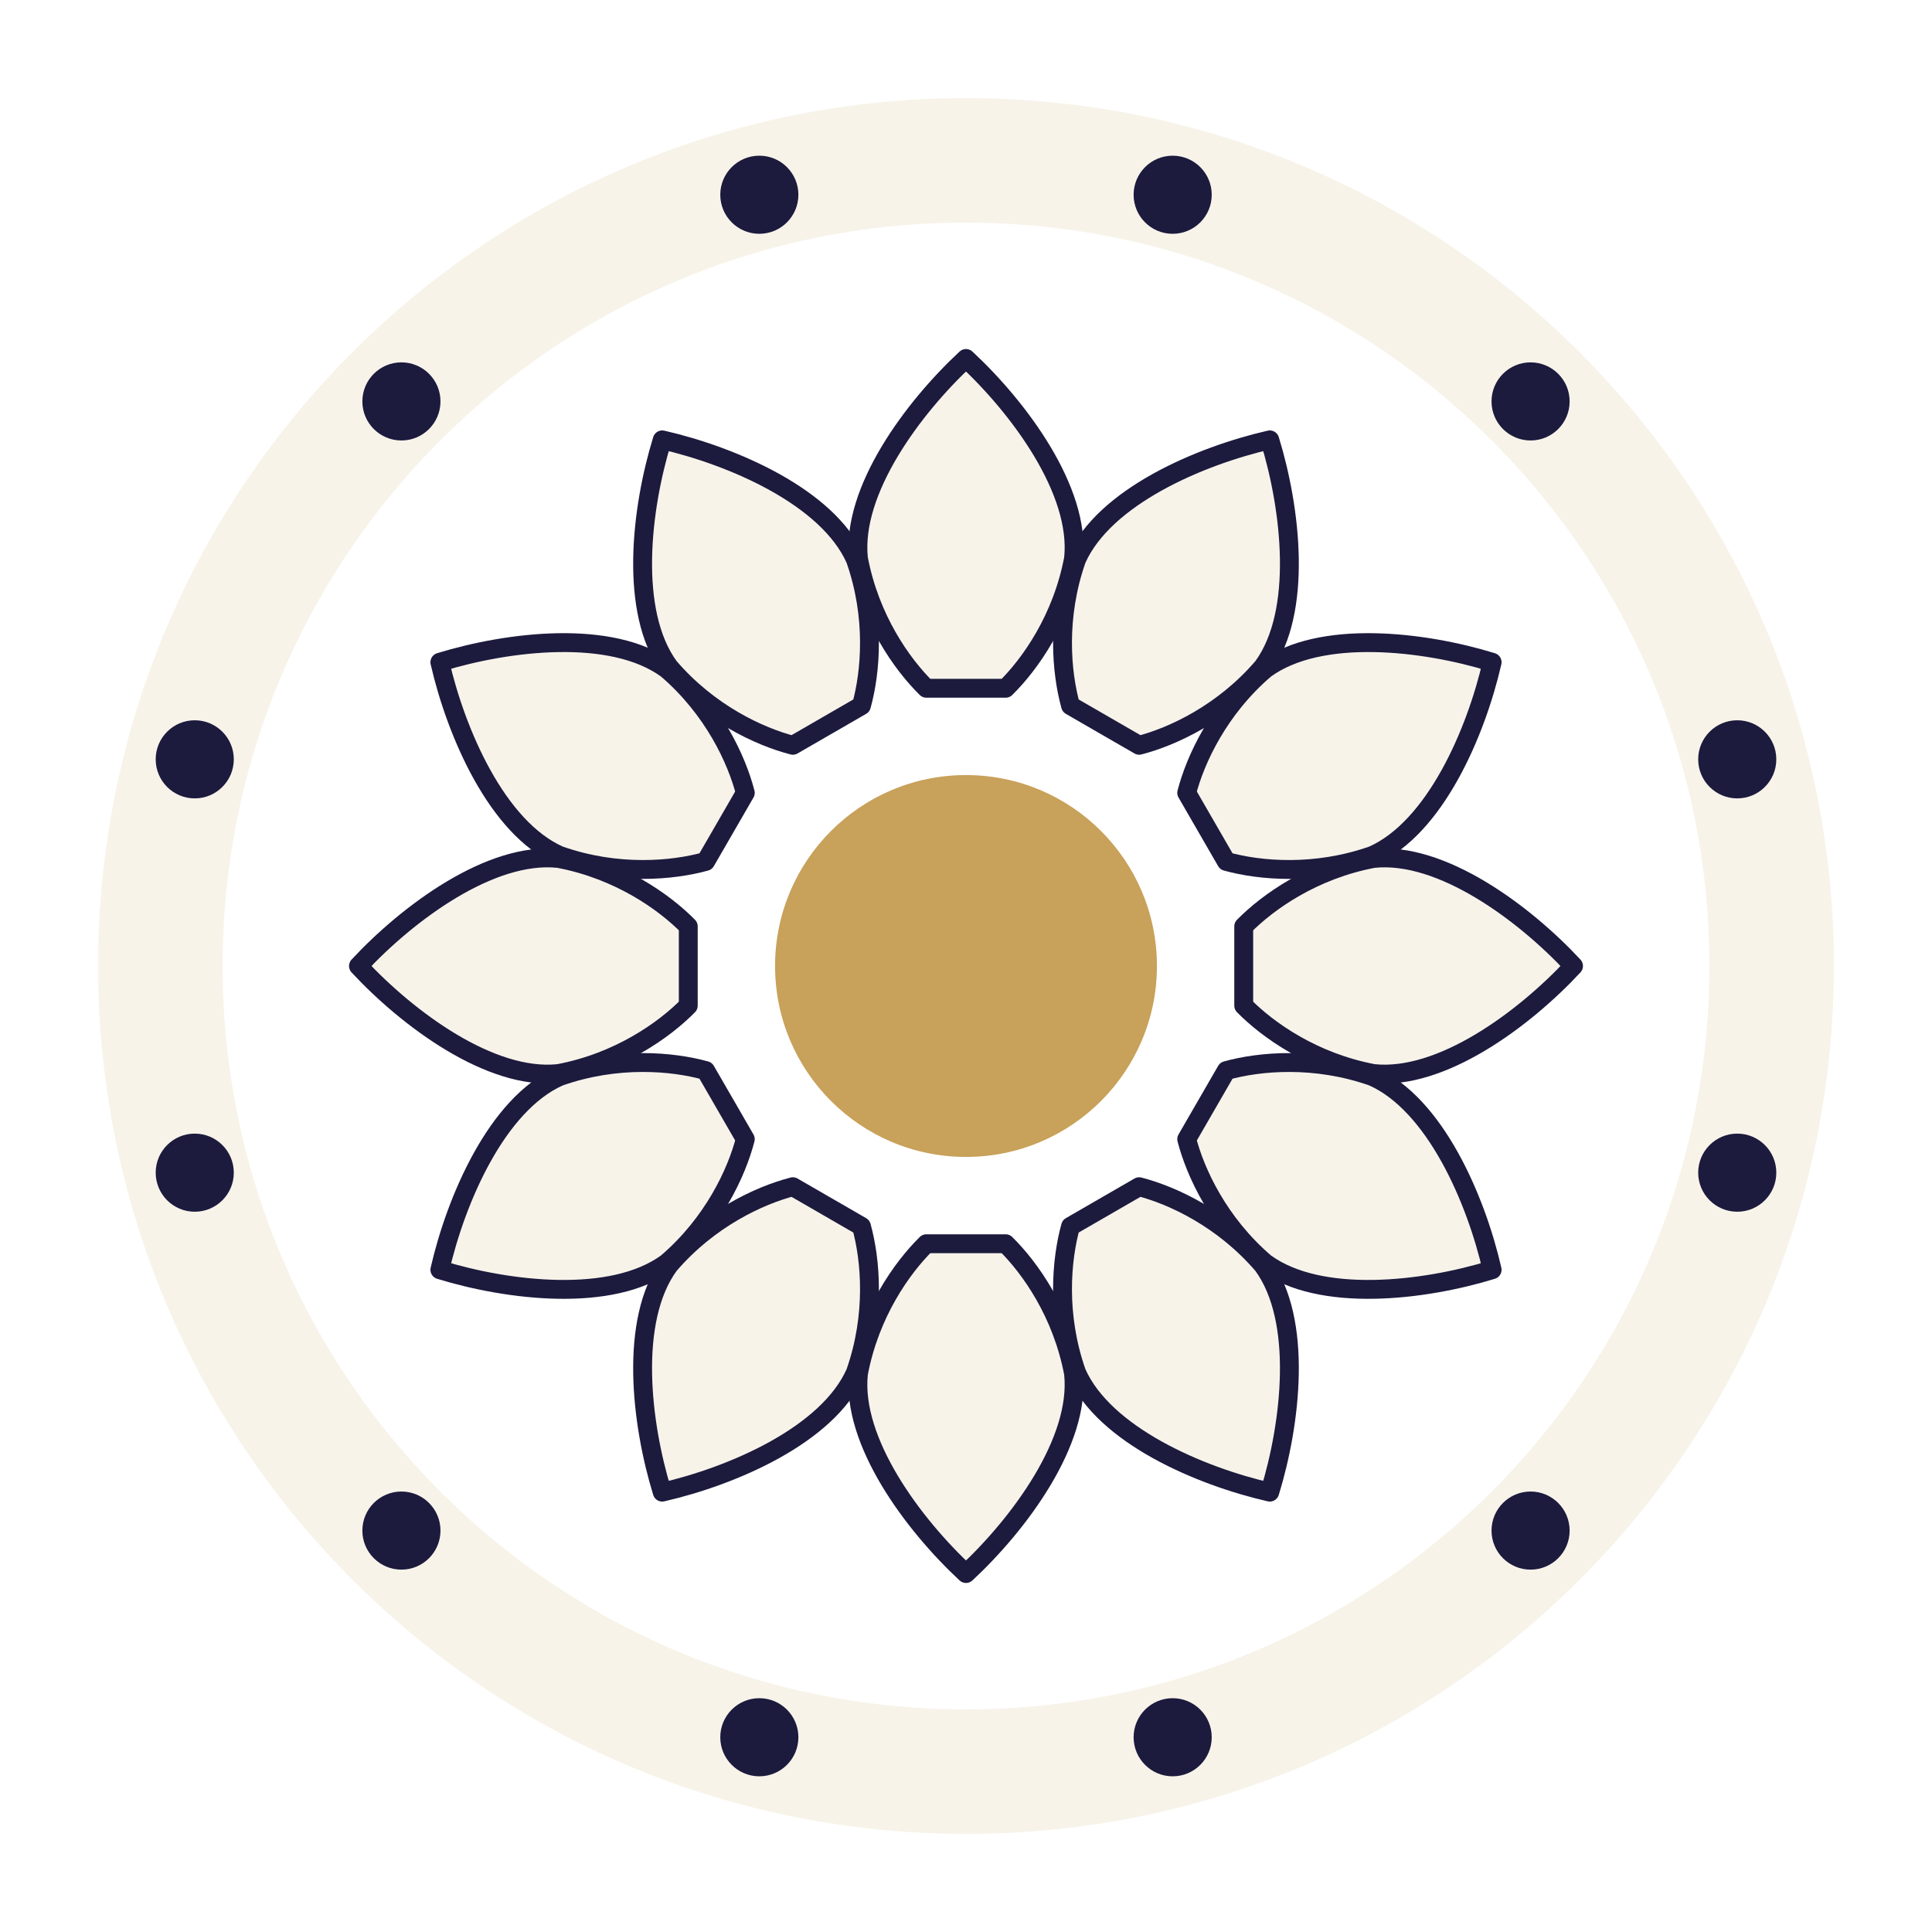
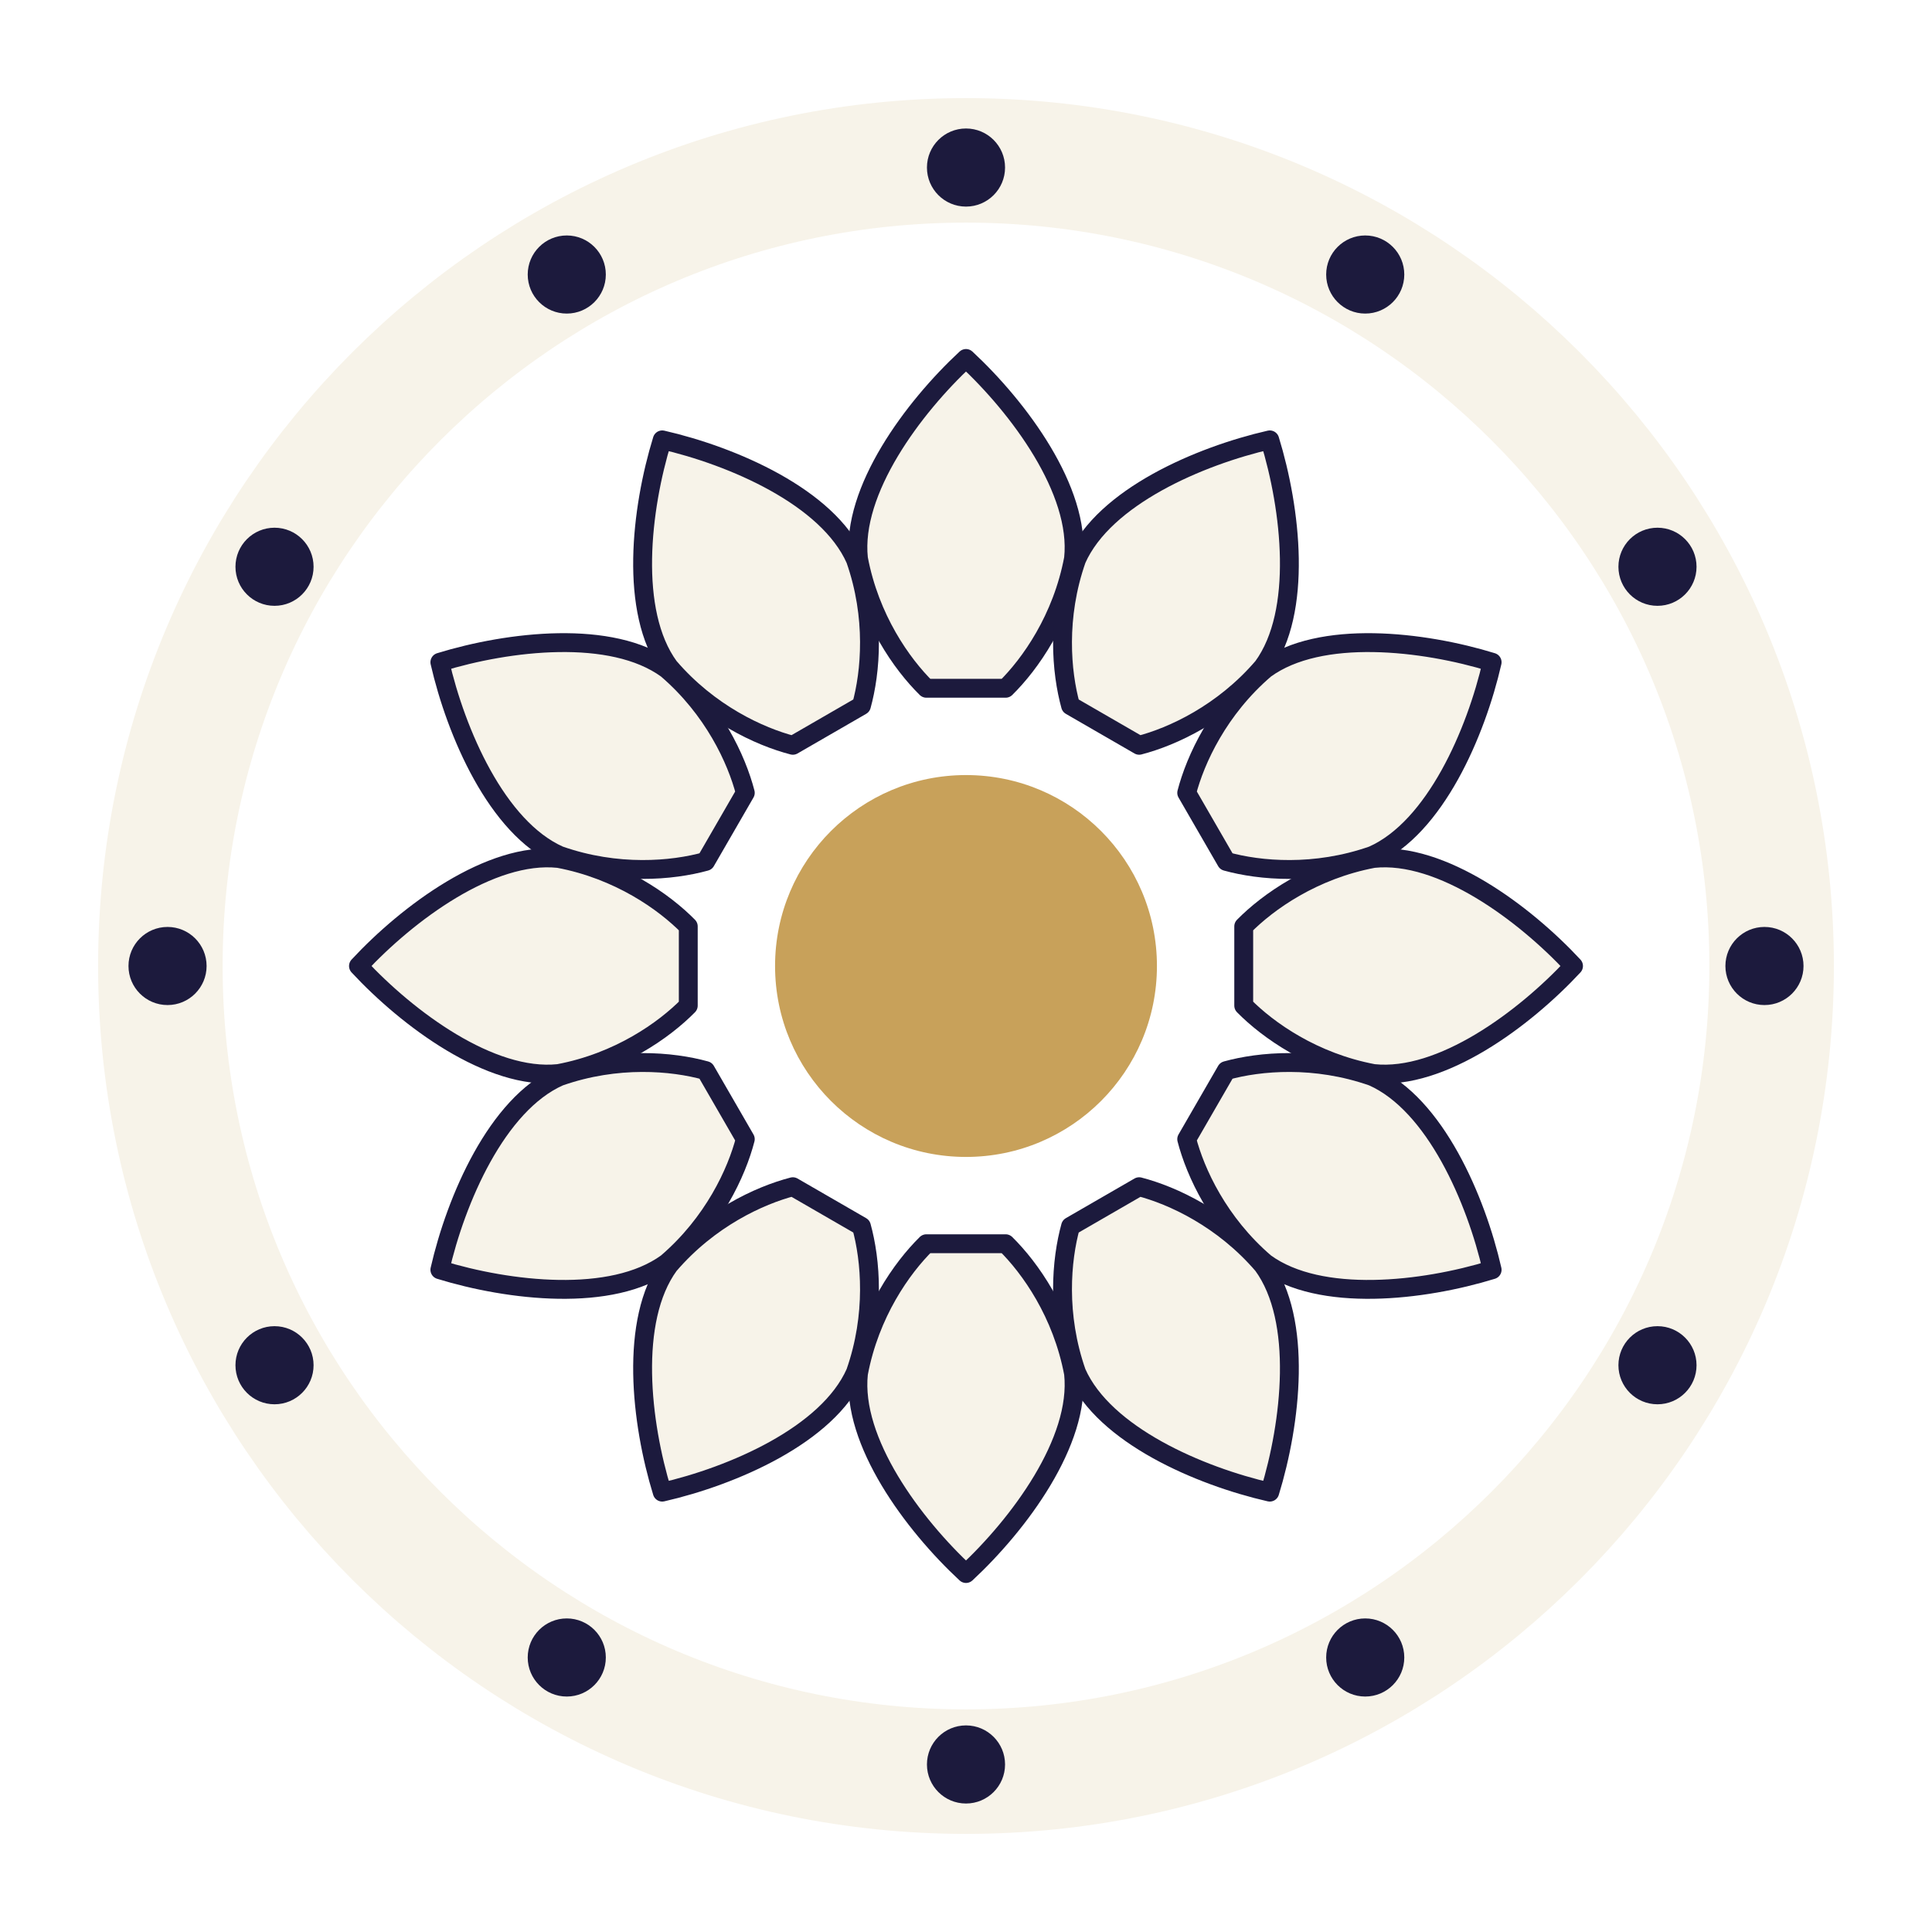
<svg xmlns="http://www.w3.org/2000/svg" viewBox="0 0 512 512">
  <circle cx="256" cy="256" r="213.5" fill="none" stroke="#F7F3E9" stroke-width="33" />
-   <circle cx="310.77" cy="51.61" r="10.35" fill="#1C1A3D" />
-   <circle cx="405.62" cy="106.38" r="10.35" fill="#1C1A3D" />
-   <circle cx="460.39" cy="201.23" r="10.35" fill="#1C1A3D" />
-   <circle cx="460.39" cy="310.77" r="10.35" fill="#1C1A3D" />
-   <circle cx="405.62" cy="405.62" r="10.35" fill="#1C1A3D" />
-   <circle cx="310.77" cy="460.39" r="10.35" fill="#1C1A3D" />
-   <circle cx="201.23" cy="460.39" r="10.35" fill="#1C1A3D" />
-   <circle cx="106.38" cy="405.62" r="10.35" fill="#1C1A3D" />
-   <circle cx="51.61" cy="310.77" r="10.35" fill="#1C1A3D" />
-   <circle cx="51.61" cy="201.23" r="10.35" fill="#1C1A3D" />
-   <circle cx="106.38" cy="106.38" r="10.35" fill="#1C1A3D" />
-   <circle cx="201.23" cy="51.61" r="10.35" fill="#1C1A3D" />
+   <circle cx="256" cy="44.4" r="10.35" fill="#1C1A3D" />
+   <circle cx="361.8" cy="72.75" r="10.35" fill="#1C1A3D" />
+   <circle cx="439.25" cy="150.2" r="10.35" fill="#1C1A3D" />
+   <circle cx="467.6" cy="256" r="10.35" fill="#1C1A3D" />
+   <circle cx="439.25" cy="361.8" r="10.35" fill="#1C1A3D" />
+   <circle cx="361.8" cy="439.25" r="10.35" fill="#1C1A3D" />
+   <circle cx="256" cy="467.6" r="10.35" fill="#1C1A3D" />
+   <circle cx="150.2" cy="439.25" r="10.35" fill="#1C1A3D" />
+   <circle cx="72.75" cy="361.8" r="10.35" fill="#1C1A3D" />
+   <circle cx="44.4" cy="256" r="10.35" fill="#1C1A3D" />
+   <circle cx="72.75" cy="150.2" r="10.35" fill="#1C1A3D" />
+   <circle cx="150.2" cy="72.75" r="10.35" fill="#1C1A3D" />
  <path d="M 245.5 182.4 C 239 176 230.5 164 227.5 148 C 225.6 130 242 108 256 95 C 270 108 286.4 130 284.5 148 C 281.5 164 273 176 266.5 182.4 Z" fill="#F7F3E9" stroke="#1C1A3D" stroke-width="5" stroke-linejoin="round" />
  <path d="M 283.71 187.01 C 281.28 178.22 279.92 163.58 285.32 148.22 C 292.67 131.68 317.88 120.83 336.5 116.57 C 342.12 134.83 345.33 162.08 334.68 176.72 C 324.08 189.08 310.72 195.22 301.89 197.51 Z" fill="#F7F3E9" stroke="#1C1A3D" stroke-width="5" stroke-linejoin="round" />
  <path d="M 314.49 210.11 C 316.78 201.28 322.92 187.92 335.28 177.32 C 349.92 166.67 377.17 169.88 395.43 175.5 C 391.17 194.12 380.32 219.33 363.78 226.68 C 348.42 232.08 333.78 230.72 324.99 228.29 Z" fill="#F7F3E9" stroke="#1C1A3D" stroke-width="5" stroke-linejoin="round" />
  <path d="M 329.6 245.5 C 336 239 348 230.5 364 227.5 C 382 225.6 404 242 417 256 C 404 270 382 286.4 364 284.5 C 348 281.5 336 273 329.6 266.5 Z" fill="#F7F3E9" stroke="#1C1A3D" stroke-width="5" stroke-linejoin="round" />
  <path d="M 324.99 283.71 C 333.78 281.28 348.42 279.92 363.78 285.32 C 380.32 292.67 391.17 317.88 395.43 336.5 C 377.17 342.12 349.92 345.33 335.28 334.68 C 322.92 324.08 316.78 310.72 314.49 301.89 Z" fill="#F7F3E9" stroke="#1C1A3D" stroke-width="5" stroke-linejoin="round" />
  <path d="M 301.89 314.49 C 310.72 316.78 324.08 322.92 334.68 335.28 C 345.33 349.92 342.12 377.17 336.5 395.43 C 317.88 391.17 292.67 380.32 285.32 363.78 C 279.92 348.42 281.28 333.78 283.71 324.99 Z" fill="#F7F3E9" stroke="#1C1A3D" stroke-width="5" stroke-linejoin="round" />
  <path d="M 266.5 329.6 C 273 336 281.5 348 284.5 364 C 286.4 382 270 404 256 417 C 242 404 225.6 382 227.5 364 C 230.5 348 239 336 245.5 329.6 Z" fill="#F7F3E9" stroke="#1C1A3D" stroke-width="5" stroke-linejoin="round" />
  <path d="M 228.29 324.99 C 230.72 333.78 232.08 348.42 226.68 363.78 C 219.33 380.32 194.12 391.17 175.5 395.43 C 169.88 377.17 166.67 349.92 177.32 335.28 C 187.92 322.92 201.28 316.78 210.11 314.49 Z" fill="#F7F3E9" stroke="#1C1A3D" stroke-width="5" stroke-linejoin="round" />
  <path d="M 197.51 301.89 C 195.22 310.72 189.08 324.08 176.72 334.68 C 162.08 345.33 134.83 342.12 116.57 336.5 C 120.83 317.88 131.68 292.67 148.22 285.32 C 163.58 279.92 178.22 281.28 187.01 283.71 Z" fill="#F7F3E9" stroke="#1C1A3D" stroke-width="5" stroke-linejoin="round" />
  <path d="M 182.4 266.5 C 176 273 164 281.5 148 284.5 C 130 286.4 108 270 95 256 C 108 242 130 225.6 148 227.5 C 164 230.5 176 239 182.4 245.5 Z" fill="#F7F3E9" stroke="#1C1A3D" stroke-width="5" stroke-linejoin="round" />
  <path d="M 187.01 228.29 C 178.22 230.72 163.58 232.08 148.22 226.68 C 131.68 219.33 120.83 194.12 116.57 175.5 C 134.83 169.88 162.08 166.67 176.72 177.32 C 189.08 187.92 195.22 201.28 197.51 210.11 Z" fill="#F7F3E9" stroke="#1C1A3D" stroke-width="5" stroke-linejoin="round" />
  <path d="M 210.11 197.51 C 201.28 195.22 187.92 189.08 177.32 176.72 C 166.67 162.08 169.88 134.83 175.5 116.57 C 194.12 120.83 219.33 131.68 226.68 148.22 C 232.08 163.58 230.72 178.22 228.29 187.01 Z" fill="#F7F3E9" stroke="#1C1A3D" stroke-width="5" stroke-linejoin="round" />
  <circle cx="256" cy="256" r="50.6" fill="#C8A15A" />
</svg>
